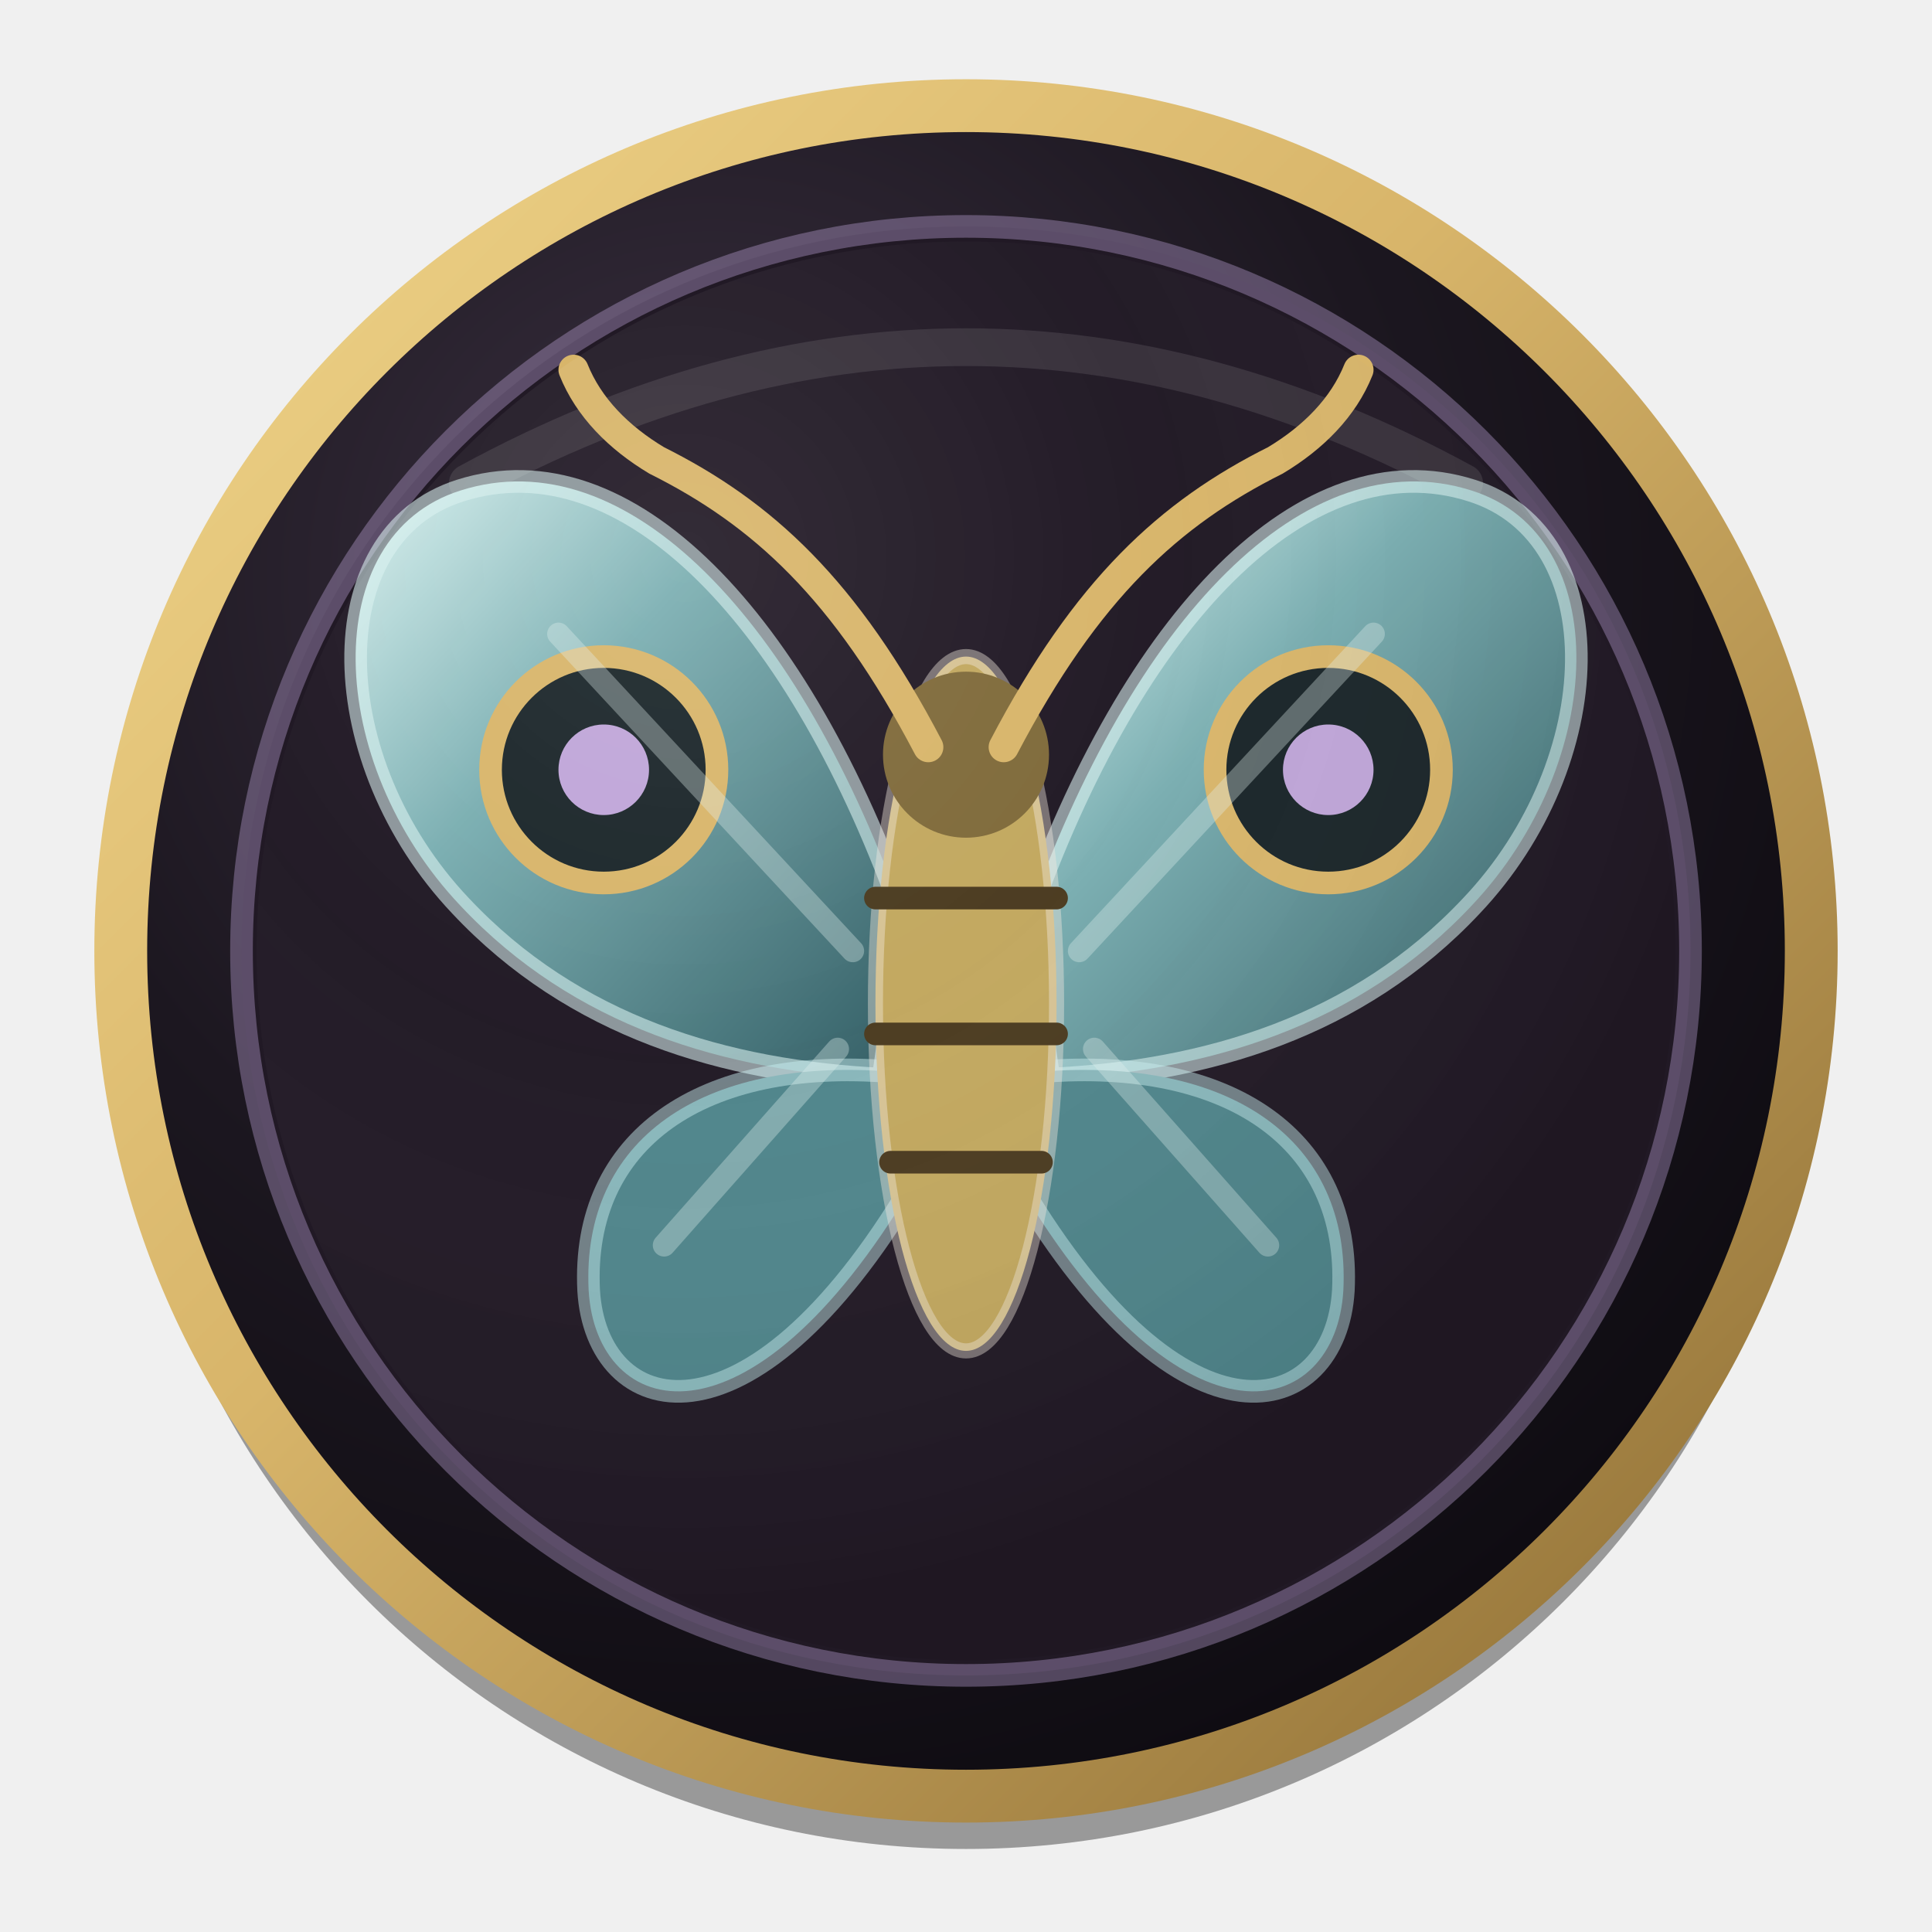
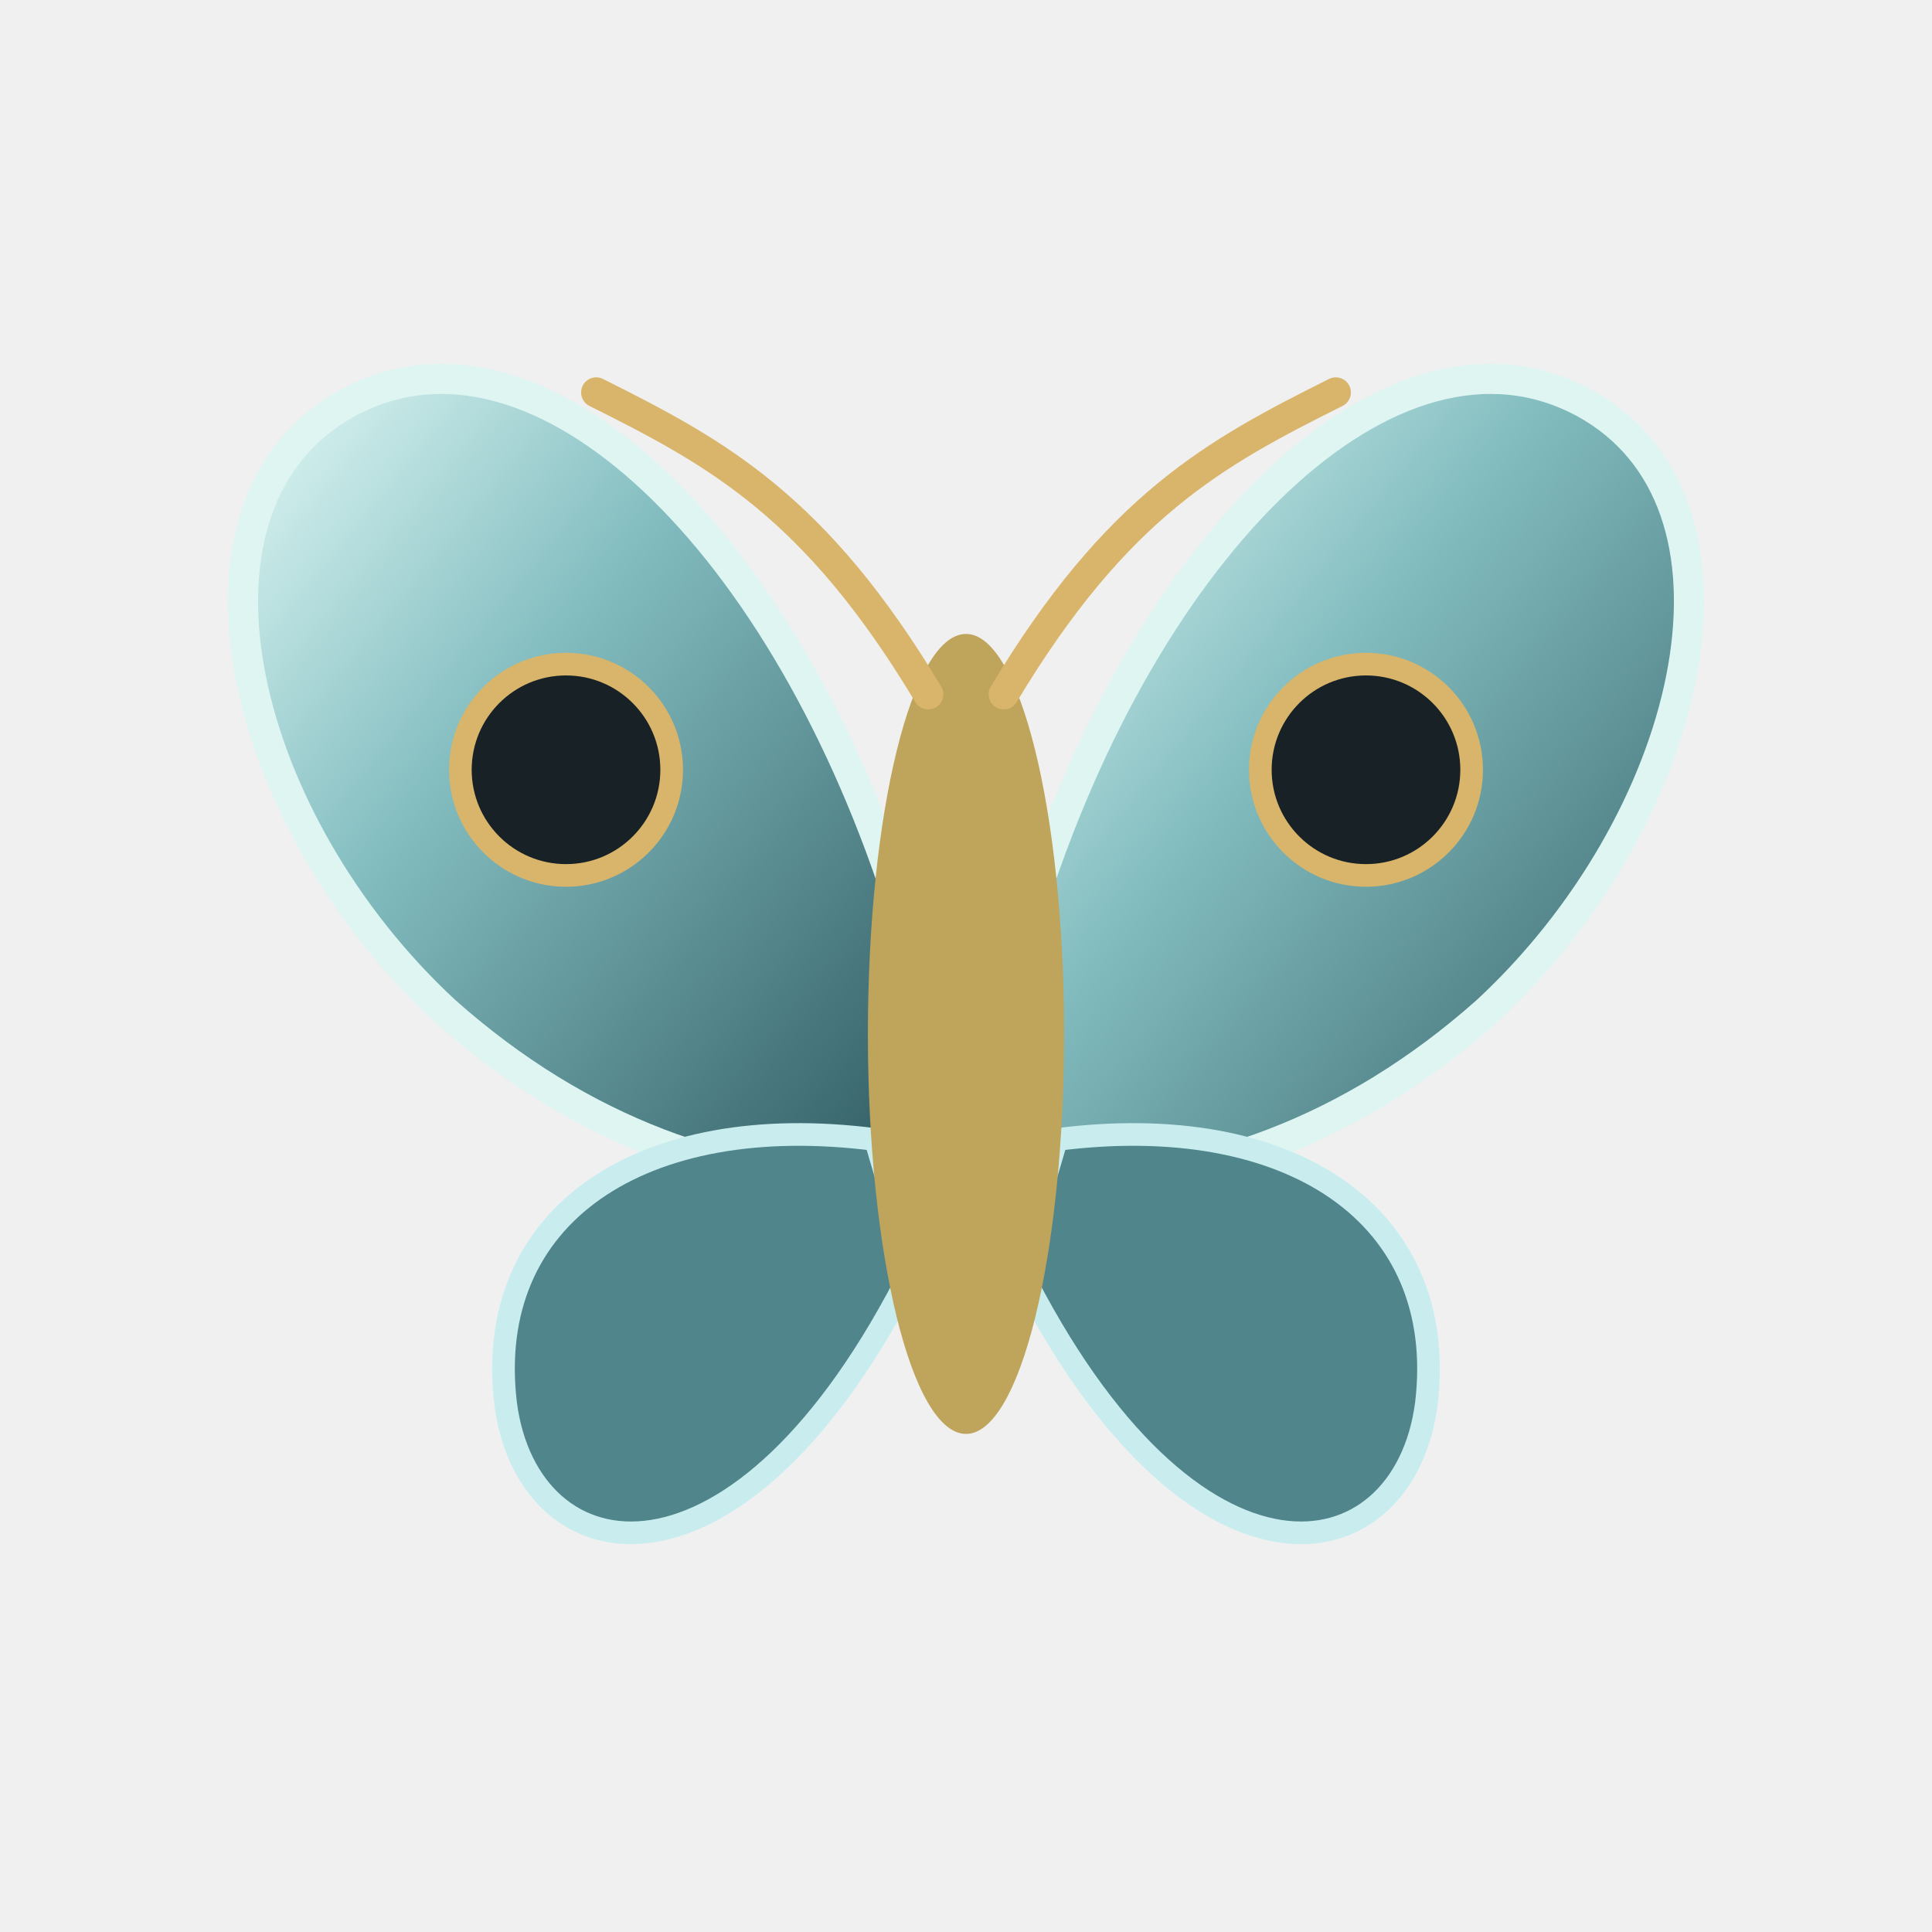
<svg xmlns="http://www.w3.org/2000/svg" width="256" height="256" viewBox="0 0 256 256">
  <defs>
-     <radialGradient id="bezel" cx="35%" cy="28%" r="75%">
-       <stop offset="0" stop-color="#3a3040" />
-       <stop offset=".55" stop-color="#1c1720" />
-       <stop offset="1" stop-color="#0f0c12" />
-     </radialGradient>
-     <linearGradient id="gold" x1="0" y1="0" x2="1" y2="1">
-       <stop offset="0" stop-color="#f0d58a" />
-       <stop offset=".42" stop-color="#d8b56a" />
-       <stop offset="1" stop-color="#8b6b32" />
-     </linearGradient>
-     <radialGradient id="gloss" cx="30%" cy="22%" r="75%">
-       <stop offset="0" stop-color="#ffffff" stop-opacity=".22" />
-       <stop offset=".45" stop-color="#ffffff" stop-opacity=".03" />
-       <stop offset="1" stop-color="#000000" stop-opacity=".2" />
-     </radialGradient>
-   </defs>
-   <circle cx="128" cy="133" r="112" fill="#000" opacity=".36" />
-   <circle cx="128" cy="126" r="112" fill="url(#bezel)" stroke="url(#gold)" stroke-width="7" />
-   <circle cx="128" cy="126" r="96" fill="#211925" stroke="#bfa5d8" stroke-opacity=".38" stroke-width="3" />
-   <path d="M62 64 Q128 28 194 64" fill="none" stroke="#fff" stroke-opacity=".10" stroke-width="5" stroke-linecap="round" />
-   <defs>
-     <linearGradient id="wing" x1="0" y1="0" x2="1" y2="1">
-       <stop offset="0" stop-color="#d8f1ef" />
-       <stop offset=".38" stop-color="#7aaeb1" />
-       <stop offset="1" stop-color="#315c63" />
+     <linearGradient id="w" x2="1" y2="1">
+       <stop stop-color="#E3FAF7" />
+       <stop offset=".4" stop-color="#83BDC0" />
+       <stop offset="1" stop-color="#315D64" />
    </linearGradient>
  </defs>
-   <path d="M120 122 C106 82 83 58 61 65 C42 71 43 101 61 120 C76 136 96 142 117 143 Z" fill="url(#wing)" stroke="#d9f1f0" stroke-opacity=".58" stroke-width="3" />
-   <path d="M136 122 C150 82 173 58 195 65 C214 71 213 101 195 120 C180 136 160 142 139 143 Z" fill="url(#wing)" stroke="#d9f1f0" stroke-opacity=".58" stroke-width="3" />
-   <path d="M118 142 C93 140 77 151 78 171 C79 188 99 194 121 157 Z" fill="#4f858b" stroke="#c9edef" stroke-opacity=".48" stroke-width="3" />
-   <path d="M138 142 C163 140 179 151 178 171 C177 188 157 194 135 157 Z" fill="#4f858b" stroke="#c9edef" stroke-opacity=".48" stroke-width="3" />
-   <circle cx="80" cy="102" r="15" fill="#1a2529" stroke="#d8b56a" stroke-width="3" />
-   <circle cx="176" cy="102" r="15" fill="#1a2529" stroke="#d8b56a" stroke-width="3" />
-   <circle cx="80" cy="102" r="6" fill="#bfa5d8" />
-   <circle cx="176" cy="102" r="6" fill="#bfa5d8" />
-   <path d="M113 126 L74 84 M143 126 L182 84 M111 139 L88 165 M145 139 L168 165" fill="none" stroke="#e2f1ef" stroke-opacity=".34" stroke-width="3" stroke-linecap="round" />
-   <ellipse cx="128" cy="133" rx="12" ry="46" fill="#c2a85f" stroke="#f1e8dd" stroke-opacity=".42" stroke-width="2" />
-   <circle cx="128" cy="100" r="11" fill="#7f6a3a" />
-   <path d="M123 99 C112 78 101 68 87 61 C82 58 78 54 76 49 M133 99 C144 78 155 68 169 61 C174 58 178 54 180 49" fill="none" stroke="#d8b56a" stroke-width="4" stroke-linecap="round" />
-   <path d="M116 119 H140 M116 137 H140 M118 154 H138" stroke="#4b3b20" stroke-width="3" stroke-linecap="round" />
-   <circle cx="128" cy="126" r="94" fill="url(#gloss)" opacity=".38" />
+   <path d="M119 119C103 70 70 39 45 54c-23 14-13 55 14 80 18 16 38 23 58 23Z" fill="url(#w)" stroke="#DFF5F2" stroke-width="4" />
+   <path d="M137 119c16-49 49-80 74-65 23 14 13 55-14 80-18 16-38 23-58 23Z" fill="url(#w)" stroke="#DFF5F2" stroke-width="4" />
+   <path d="M116 151c-31-4-52 10-49 35 3 23 31 28 54-18Zm24 0c31-4 52 10 49 35-3 23-31 28-54-18Z" fill="#4F858B" stroke="#C9EDEF" stroke-width="3" />
+   <circle cx="75" cy="102" r="14" fill="#172126" stroke="#D8B56A" stroke-width="3" />
+   <circle cx="181" cy="102" r="14" fill="#172126" stroke="#D8B56A" stroke-width="3" />
+   <ellipse cx="128" cy="137" rx="13" ry="53" fill="#BFA45B" />
+   <path d="M123 92c-15-25-28-32-44-40m54 40c15-25 28-32 44-40" fill="none" stroke="#D8B56A" stroke-width="4" stroke-linecap="round" />
</svg>
